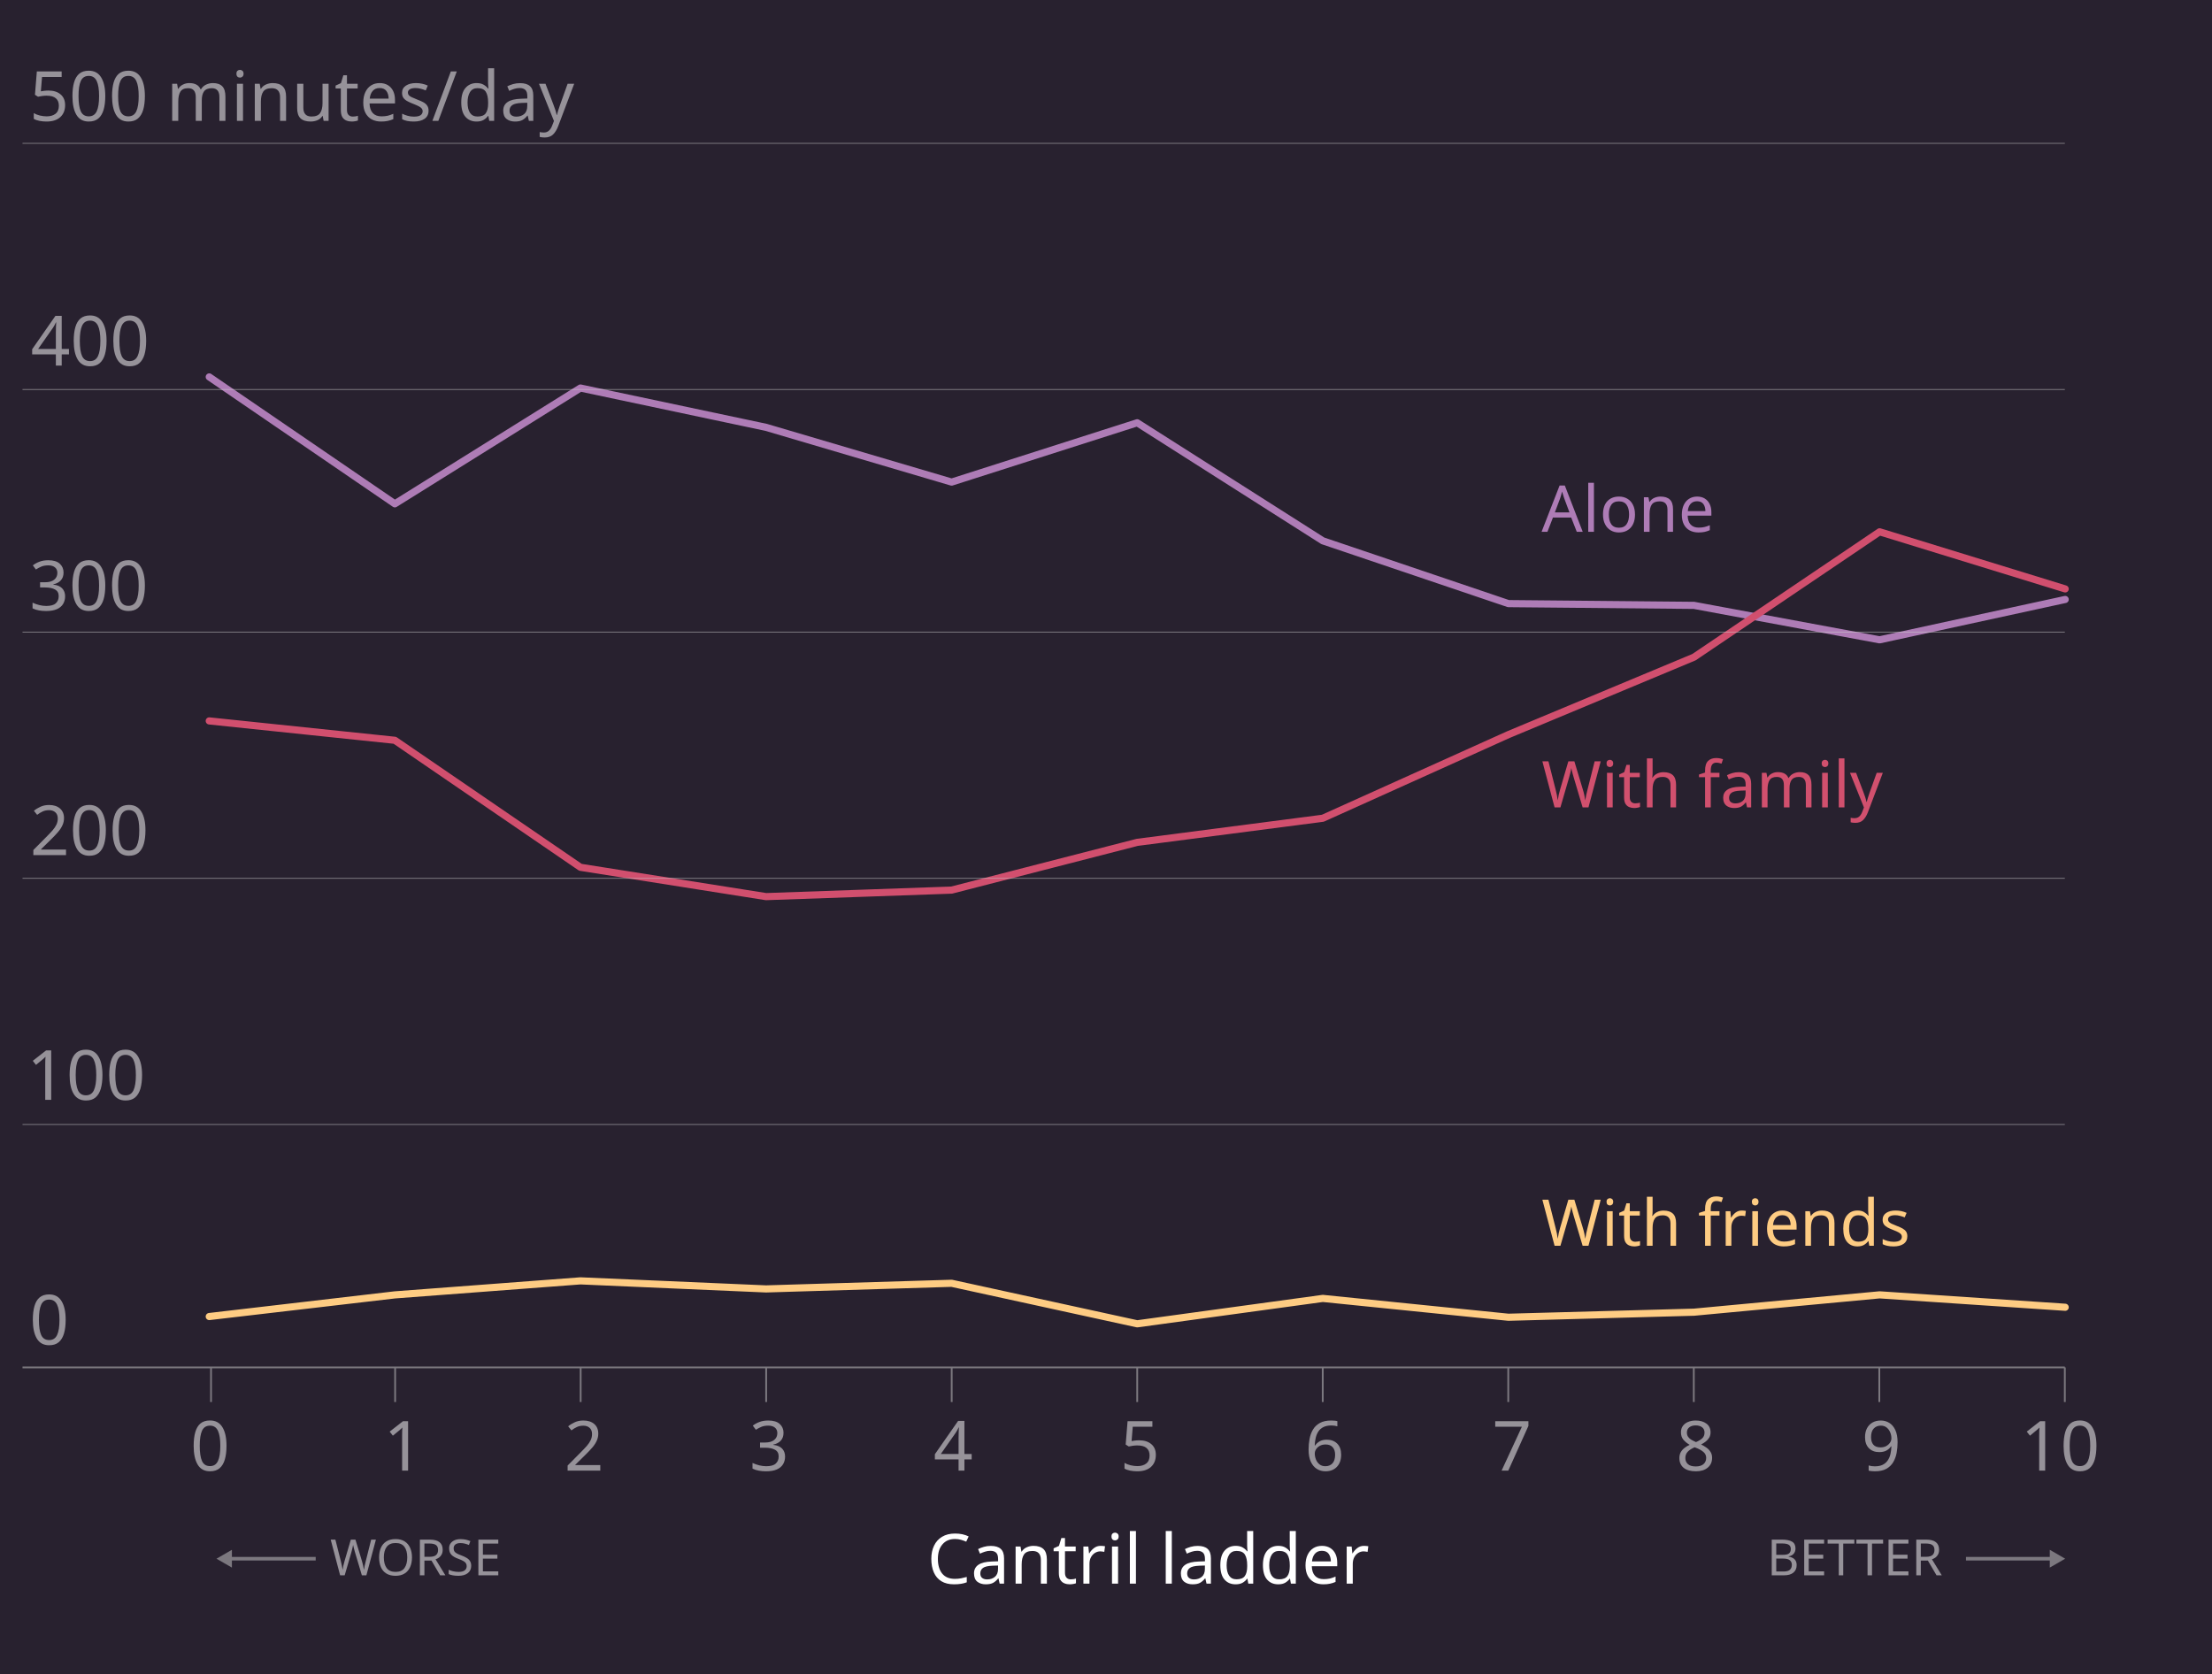
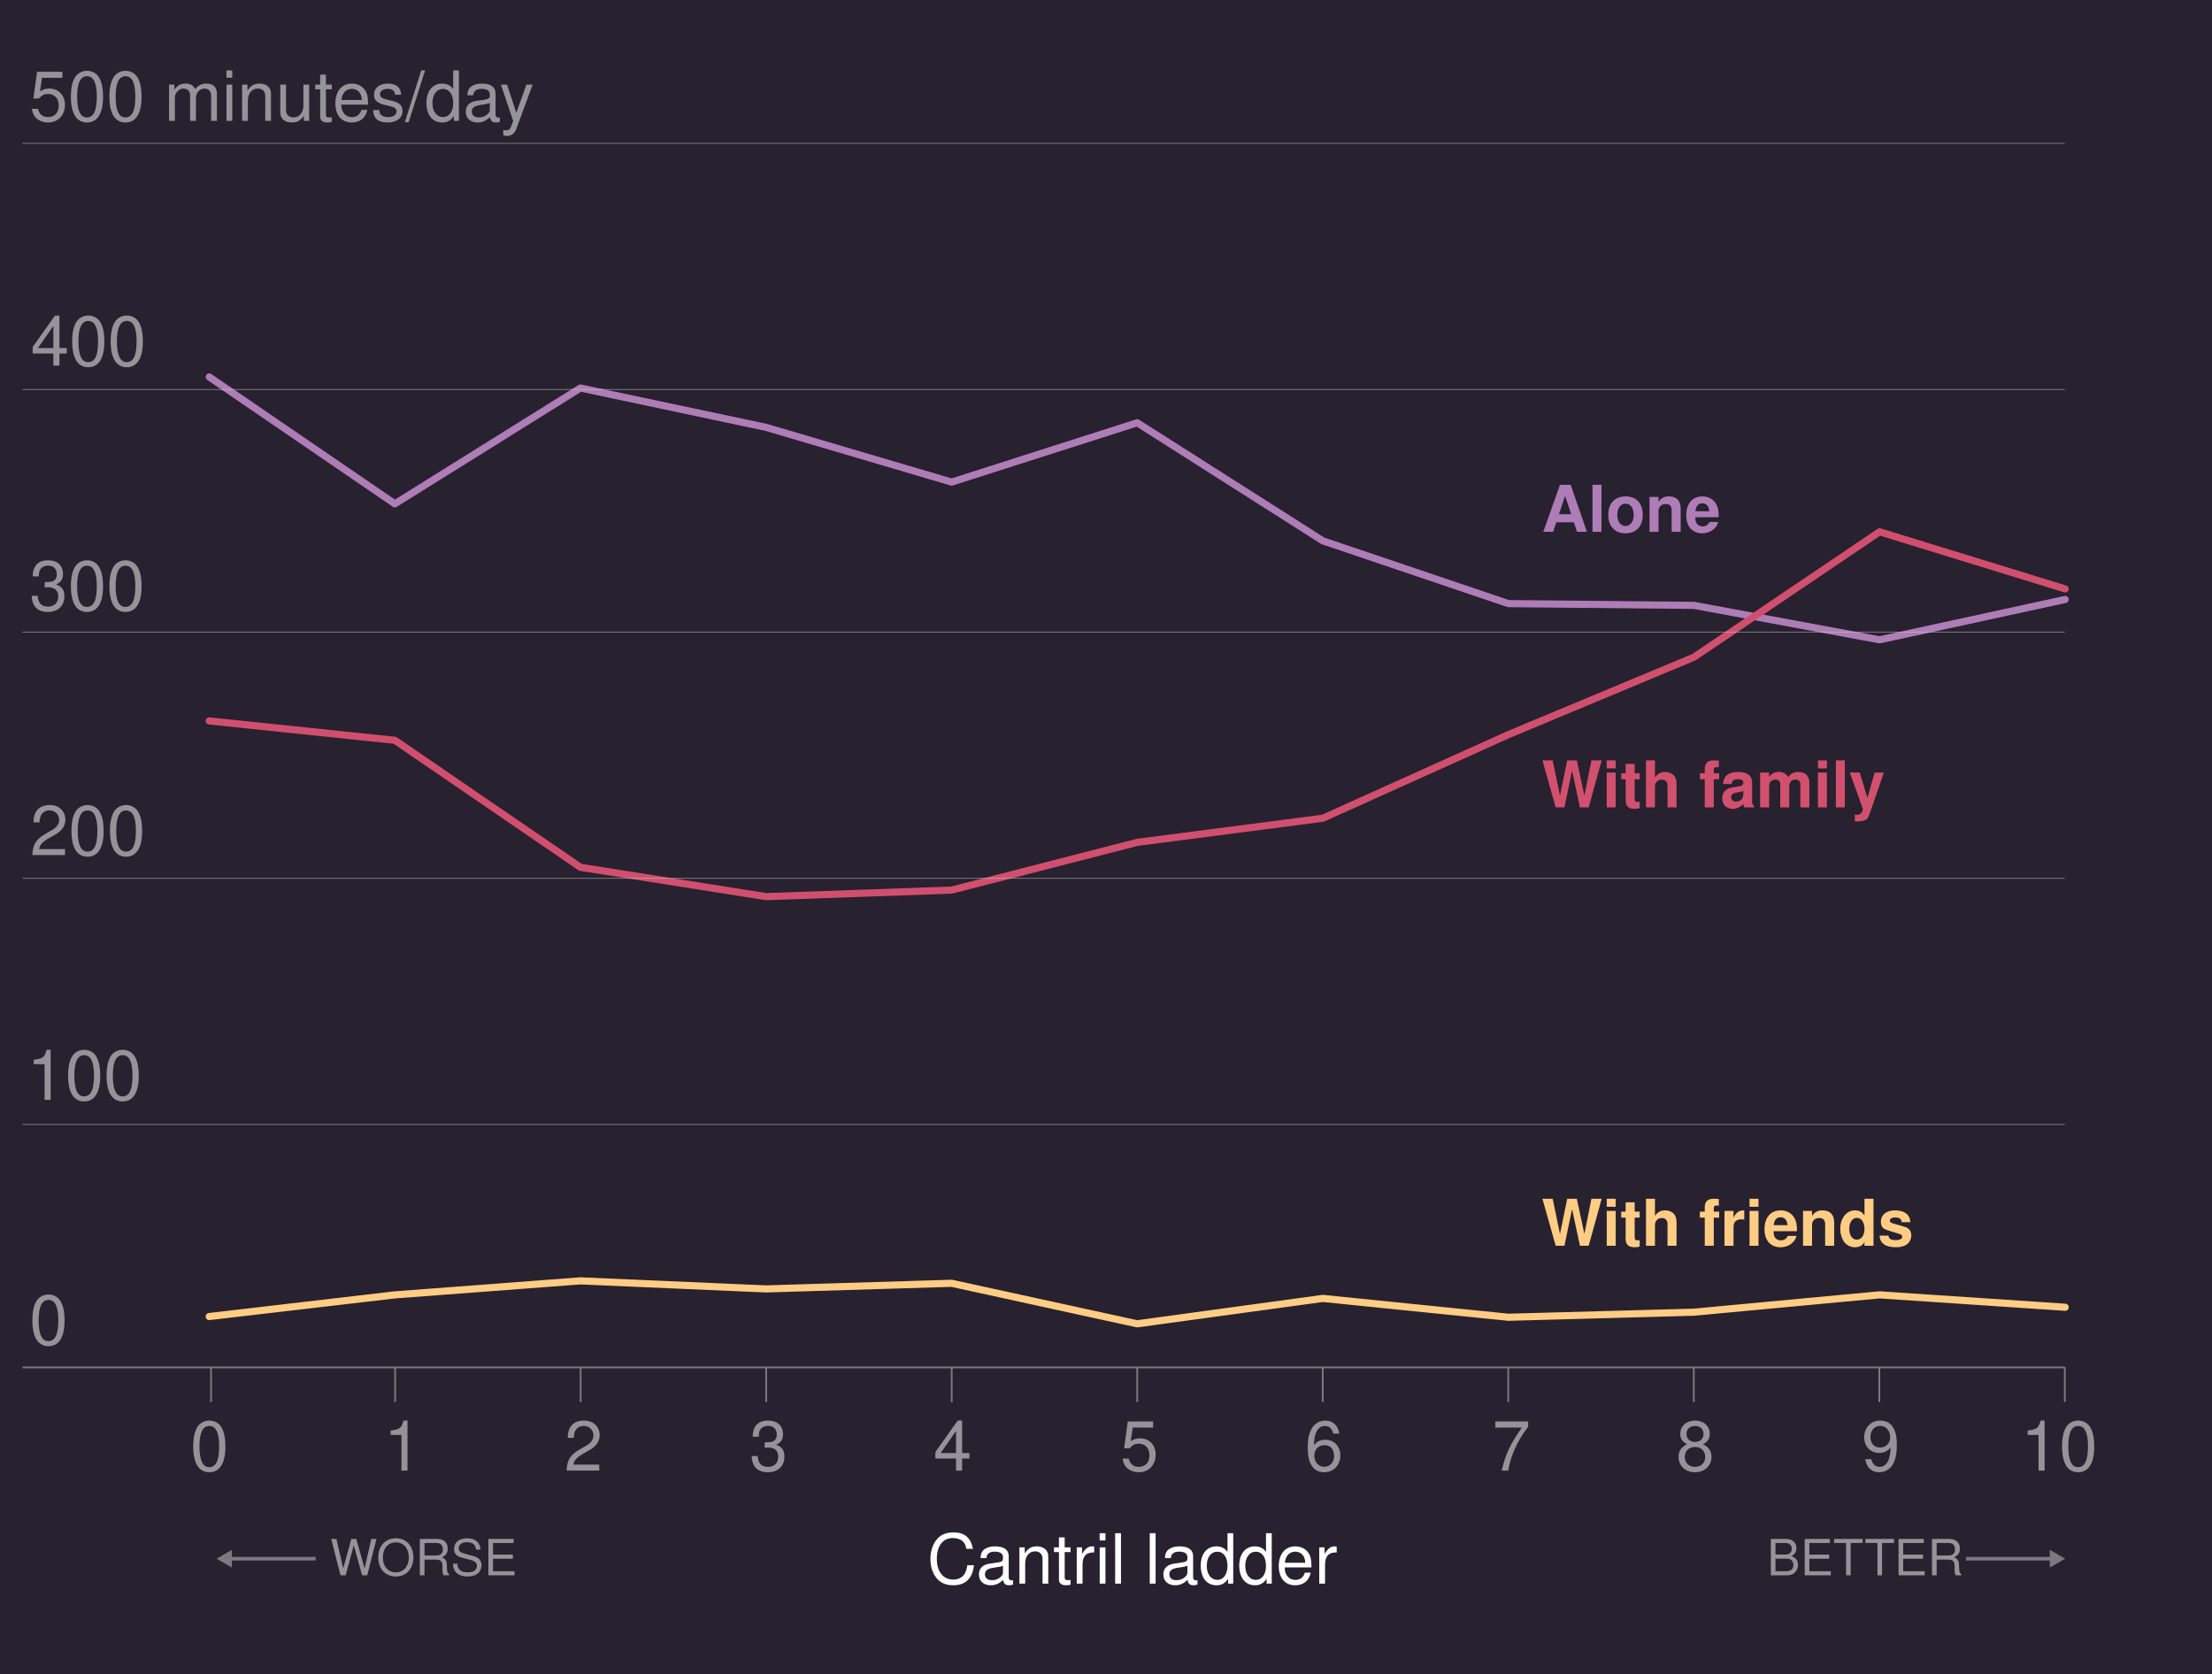
<svg xmlns="http://www.w3.org/2000/svg" viewBox="0 0 620 468.98">
  <defs>
-     <style>.c{fill:#ccc;}.d{fill:#28212f;}.e{font-size:19.41px;}.e,.f{fill:#fff;font-family:National2-Regular, 'National 2';}.g{stroke:#fecc83;}.g,.h,.i{stroke-width:2px;}.g,.h,.i,.j{stroke-linecap:round;stroke-linejoin:round;}.g,.h,.i,.j,.k,.l,.m{fill:none;}.n{fill:#ae7cb6;}.n,.o,.p{font-family:National2-Bold, 'National 2';font-size:18.07px;}.o{fill:#d1506e;}.p{fill:#fecc83;}.f{font-size:14px;}.h{stroke:#d14f6e;}.i{stroke:#ae7cb6;}.j{stroke:#28212f;stroke-width:4px;}.k,.l,.m{stroke:#ccc;stroke-miterlimit:10;}.q{opacity:.51;}.l{stroke-width:.25px;}.m{stroke-width:.5px;}</style>
+     <style>.c{fill:#ccc;}.d{fill:#28212f;}.e{font-size:19.41px;}.e,.f{fill:#fff;font-family:"National 2 Web", -apple-system, BlinkMacSystemFont, Helvetica, Arial, sans-serif;}.g{stroke:#fecc83;}.g,.h,.i{stroke-width:2px;}.g,.h,.i,.j{stroke-linecap:round;stroke-linejoin:round;}.g,.h,.i,.j,.k,.l,.m{fill:none;}.n{fill:#ae7cb6;}.n,.o,.p{font-weight: bold; font-family:"National 2 Web", -apple-system, BlinkMacSystemFont, Helvetica, Arial, sans-serif, 'National 2';font-size:18.07px;}.o{fill:#d1506e;}.p{fill:#fecc83;}.f{font-size:14px;}.h{stroke:#d14f6e;}.i{stroke:#ae7cb6;}.j{stroke:#28212f;stroke-width:4px;}.k,.l,.m{stroke:#ccc;stroke-miterlimit:10;}.q{opacity:.51;}.l{stroke-width:.25px;}.m{stroke-width:.5px;}</style>
  </defs>
  <g id="a">
    <rect class="d" x="-223.37" y="-4486.41" width="11086.49" height="5126.92" />
  </g>
  <g id="b">
    <g>
      <polyline class="j" points="58.65 105.65 110.67 141.22 162.69 108.76 214.71 119.78 266.73 135.13 318.75 118.5 370.77 151.59 422.79 169.19 474.81 169.68 526.83 179.34 578.85 168.03" />
      <polyline class="j" points="58.65 202.07 110.67 207.5 162.69 243.1 214.71 251.32 266.73 249.49 318.75 236.11 370.77 229.35 422.79 205.91 474.81 184.2 526.83 149.06 578.85 165.07" />
    </g>
    <g>
      <polyline class="i" points="58.65 105.65 110.67 141.22 162.69 108.76 214.71 119.78 266.73 135.13 318.75 118.5 370.77 151.59 422.79 169.19 474.81 169.68 526.83 179.34 578.85 168.03" />
      <polyline class="h" points="58.65 202.07 110.67 207.5 162.69 243.1 214.71 251.32 266.73 249.49 318.75 236.11 370.77 229.35 422.79 205.91 474.81 184.2 526.83 149.06 578.85 165.07" />
    </g>
    <polyline class="g" points="58.65 369.02 110.67 362.95 162.69 359.02 214.71 361.28 266.73 359.7 318.75 371.06 370.77 363.94 422.79 369.22 474.81 367.8 526.83 362.94 578.85 366.42" />
    <text class="n" transform="translate(432.09 149.06)">
      <tspan x="0" y="0">Alone</tspan>
    </text>
    <text class="o" transform="translate(432.09 226.3)">
      <tspan x="0" y="0">With family</tspan>
    </text>
    <text class="p" transform="translate(432.09 349.18)">
      <tspan x="0" y="0">With friends</tspan>
    </text>
    <g class="q">
      <line class="l" x1="6.31" y1="315.18" x2="578.75" y2="315.18" />
      <line class="l" x1="6.31" y1="246.18" x2="578.75" y2="246.18" />
      <line class="l" x1="6.31" y1="177.18" x2="578.75" y2="177.18" />
      <line class="l" x1="6.31" y1="109.18" x2="578.75" y2="109.18" />
      <line class="l" x1="6.31" y1="40.18" x2="578.75" y2="40.18" />
      <text class="e" transform="translate(8.25 376.88)">
        <tspan x="0" y="0">0</tspan>
      </text>
      <text class="e" transform="translate(7.46 308.28)">
        <tspan x="0" y="0">100</tspan>
      </text>
      <text class="e" transform="translate(8.41 239.68)">
        <tspan x="0" y="0">200</tspan>
      </text>
      <text class="e" transform="translate(8.25 171.08)">
        <tspan x="0" y="0">300</tspan>
      </text>
      <text class="e" transform="translate(8.61 102.48)">
        <tspan x="0" y="0">400</tspan>
      </text>
      <text class="e" transform="translate(8.25 33.88)">
        <tspan x="0" y="0">500 minutes/day</tspan>
      </text>
      <line class="m" x1="6.31" y1="383.28" x2="578.75" y2="383.28" />
      <line class="m" x1="110.75" y1="392.98" x2="110.75" y2="383.28" />
      <line class="m" x1="162.75" y1="392.98" x2="162.75" y2="383.28" />
      <line class="m" x1="214.75" y1="392.98" x2="214.75" y2="383.28" />
      <line class="m" x1="266.75" y1="392.98" x2="266.75" y2="383.28" />
      <line class="m" x1="318.75" y1="392.98" x2="318.75" y2="383.28" />
      <line class="m" x1="370.75" y1="392.98" x2="370.75" y2="383.28" />
      <line class="m" x1="422.75" y1="392.98" x2="422.75" y2="383.28" />
      <line class="m" x1="474.75" y1="392.98" x2="474.75" y2="383.28" />
      <line class="m" x1="526.75" y1="392.98" x2="526.75" y2="383.28" />
      <line class="m" x1="578.75" y1="392.98" x2="578.75" y2="383.28" />
      <text class="e" transform="translate(53.33 412.21)">
        <tspan x="0" y="0">0</tspan>
      </text>
      <text class="e" transform="translate(107.49 412.21)">
        <tspan x="0" y="0">1</tspan>
      </text>
      <text class="e" transform="translate(158.16 412.21)">
        <tspan x="0" y="0">2</tspan>
      </text>
      <text class="e" transform="translate(210.05 412.21)">
        <tspan x="0" y="0">3</tspan>
      </text>
      <text class="e" transform="translate(261.63 412.21)">
        <tspan x="0" y="0">4</tspan>
      </text>
      <text class="e" transform="translate(313.97 412.21)">
        <tspan x="0" y="0">5</tspan>
      </text>
      <text class="e" transform="translate(365.72 412.21)">
        <tspan x="0" y="0">6</tspan>
      </text>
      <text class="e" transform="translate(418.24 412.21)">
        <tspan x="0" y="0">7</tspan>
      </text>
      <text class="e" transform="translate(469.76 412.21)">
        <tspan x="0" y="0">8</tspan>
      </text>
      <text class="e" transform="translate(521.78 412.21)">
        <tspan x="0" y="0">9</tspan>
      </text>
      <text class="e" transform="translate(566.35 412.21)">
        <tspan x="0" y="0">10</tspan>
      </text>
      <line class="m" x1="59.15" y1="392.98" x2="59.15" y2="383.28" />
    </g>
    <text class="e" transform="translate(259.85 443.89)">
      <tspan x="0" y="0">Cantril ladder</tspan>
    </text>
    <g class="q">
      <text class="f" transform="translate(495.24 441.55)">
        <tspan x="0" y="0">BETTER</tspan>
      </text>
    </g>
    <g class="q">
      <text class="f" transform="translate(92.52 441.55)">
        <tspan x="0" y="0">WORSE</tspan>
      </text>
    </g>
    <g class="q">
      <g>
        <line class="k" x1="88.49" y1="436.9" x2="64.27" y2="436.9" />
        <polygon class="c" points="65 434.4 60.68 436.9 65 439.39 65 434.4" />
      </g>
    </g>
    <g class="q">
      <g>
        <line class="k" x1="551.04" y1="436.9" x2="575.26" y2="436.9" />
        <polygon class="c" points="574.53 439.39 578.85 436.9 574.53 434.4 574.53 439.39" />
      </g>
    </g>
  </g>
</svg>
